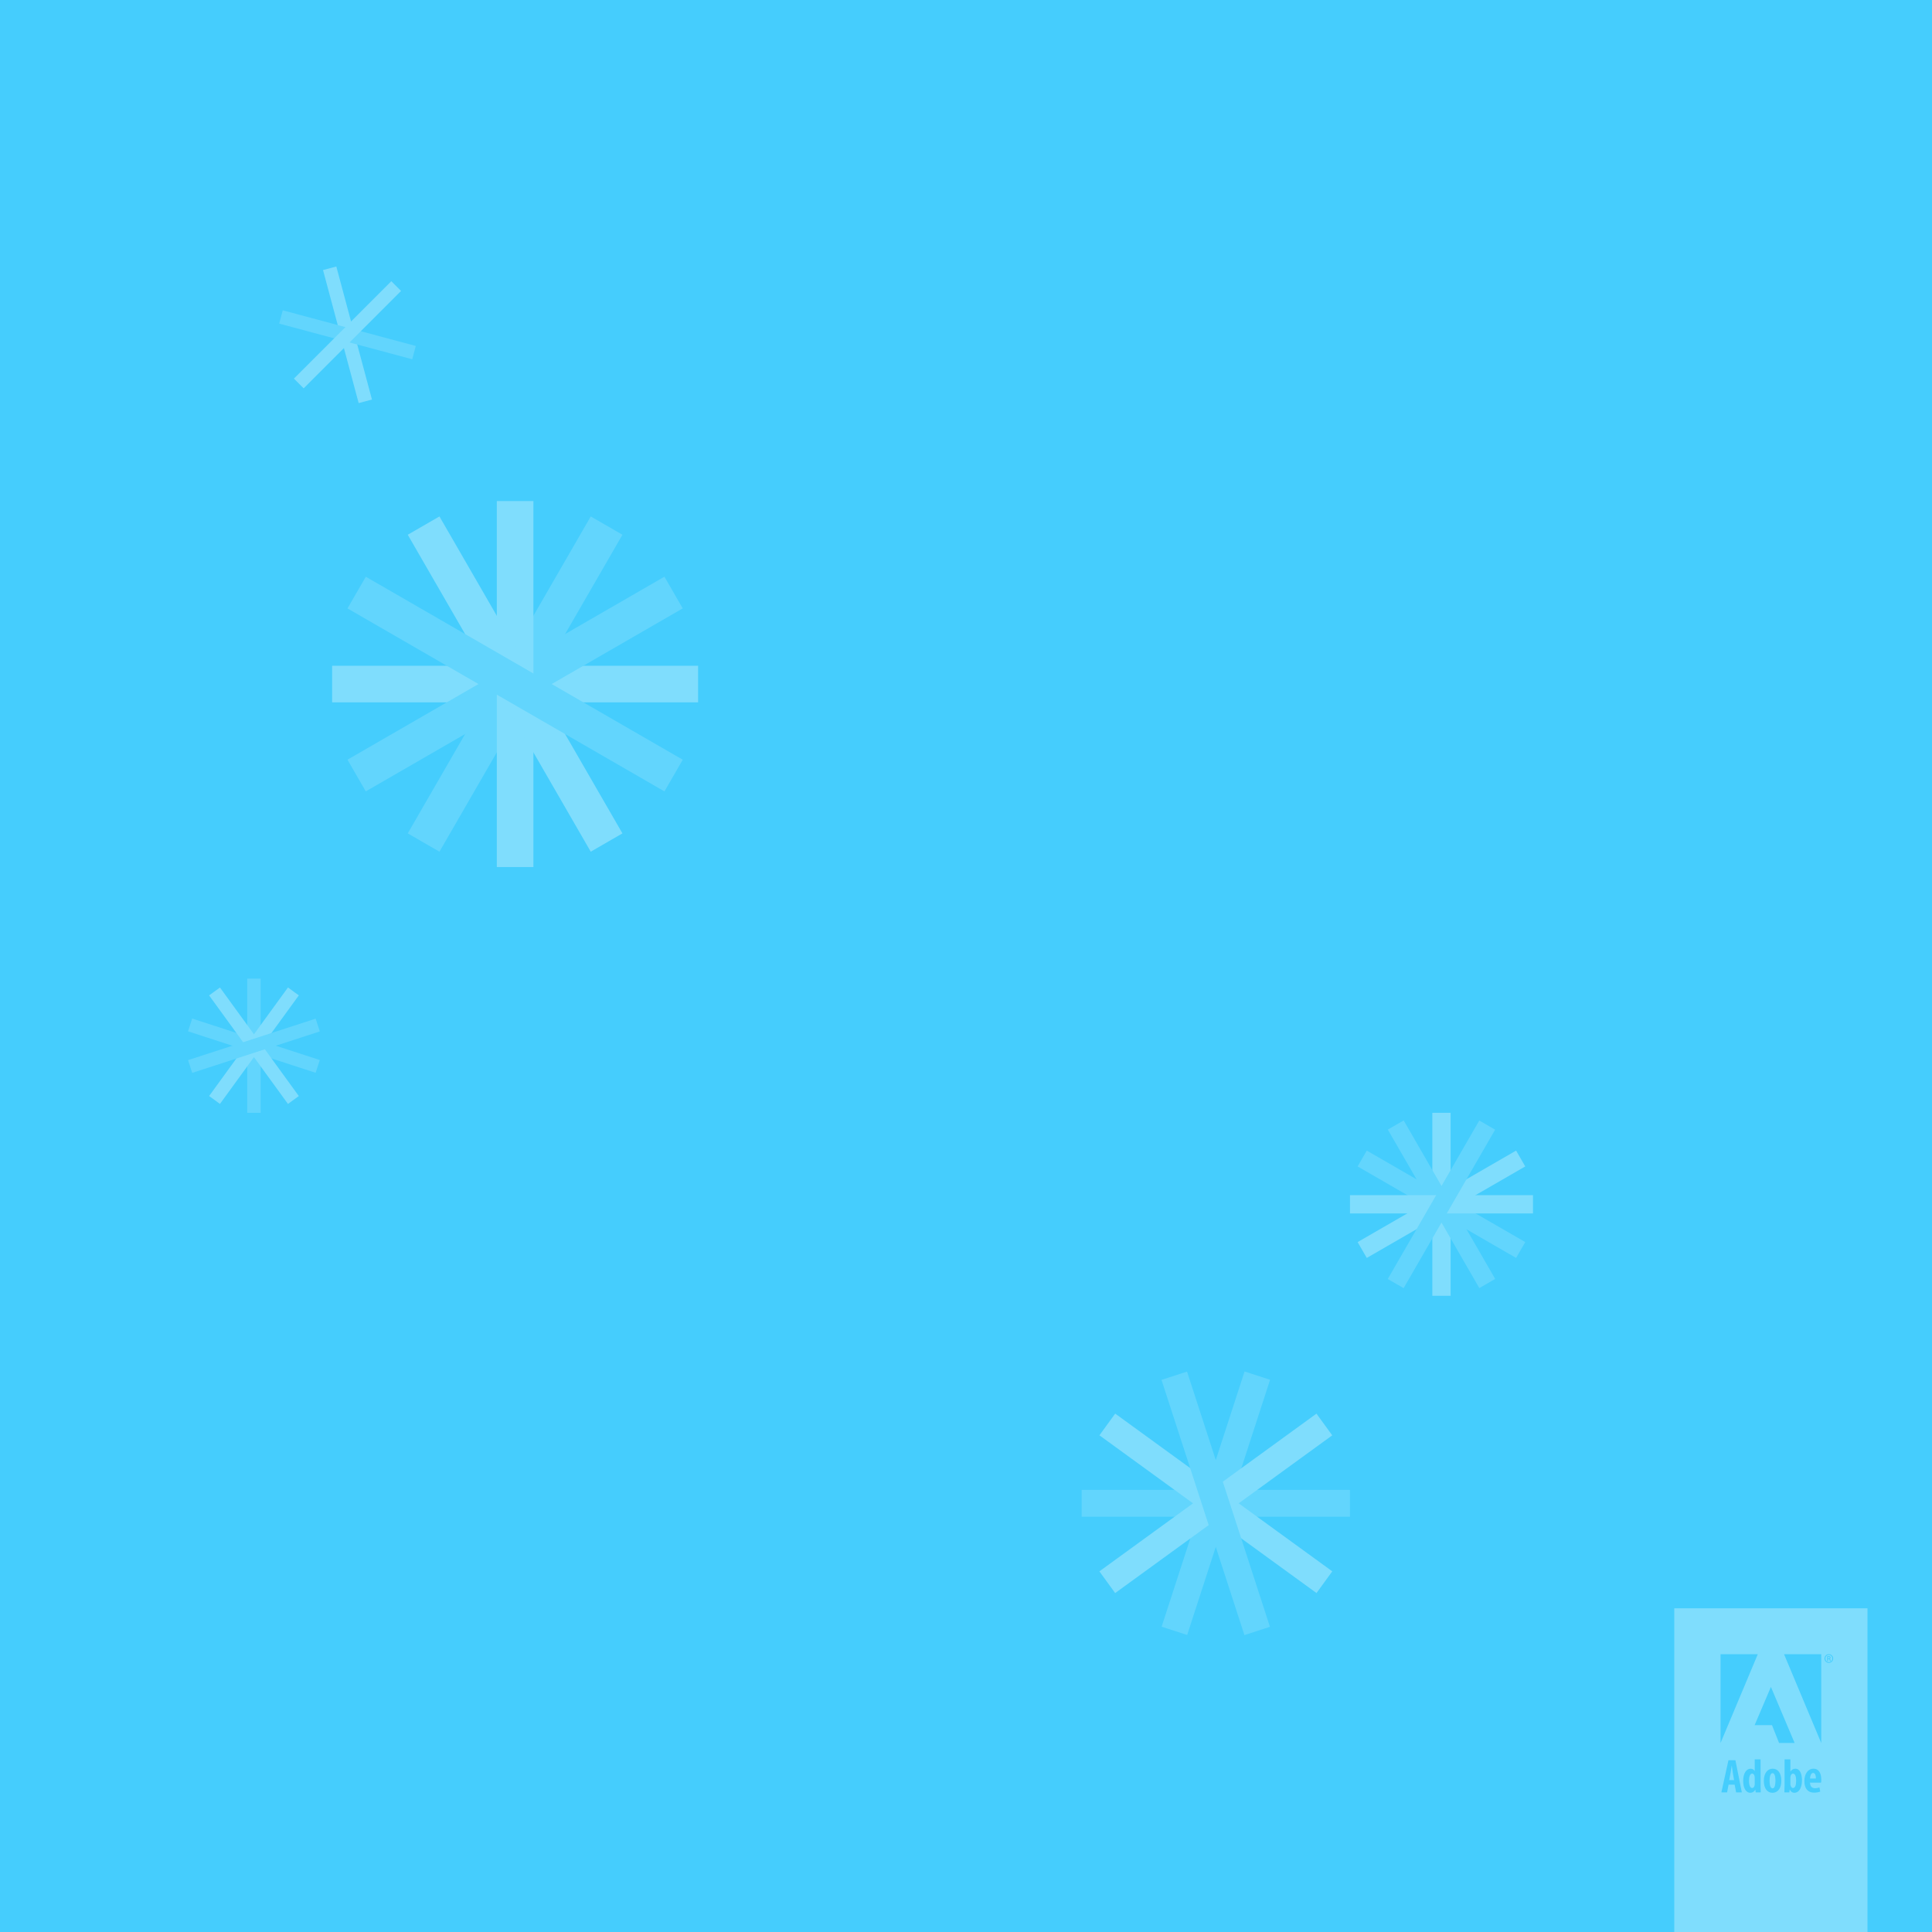
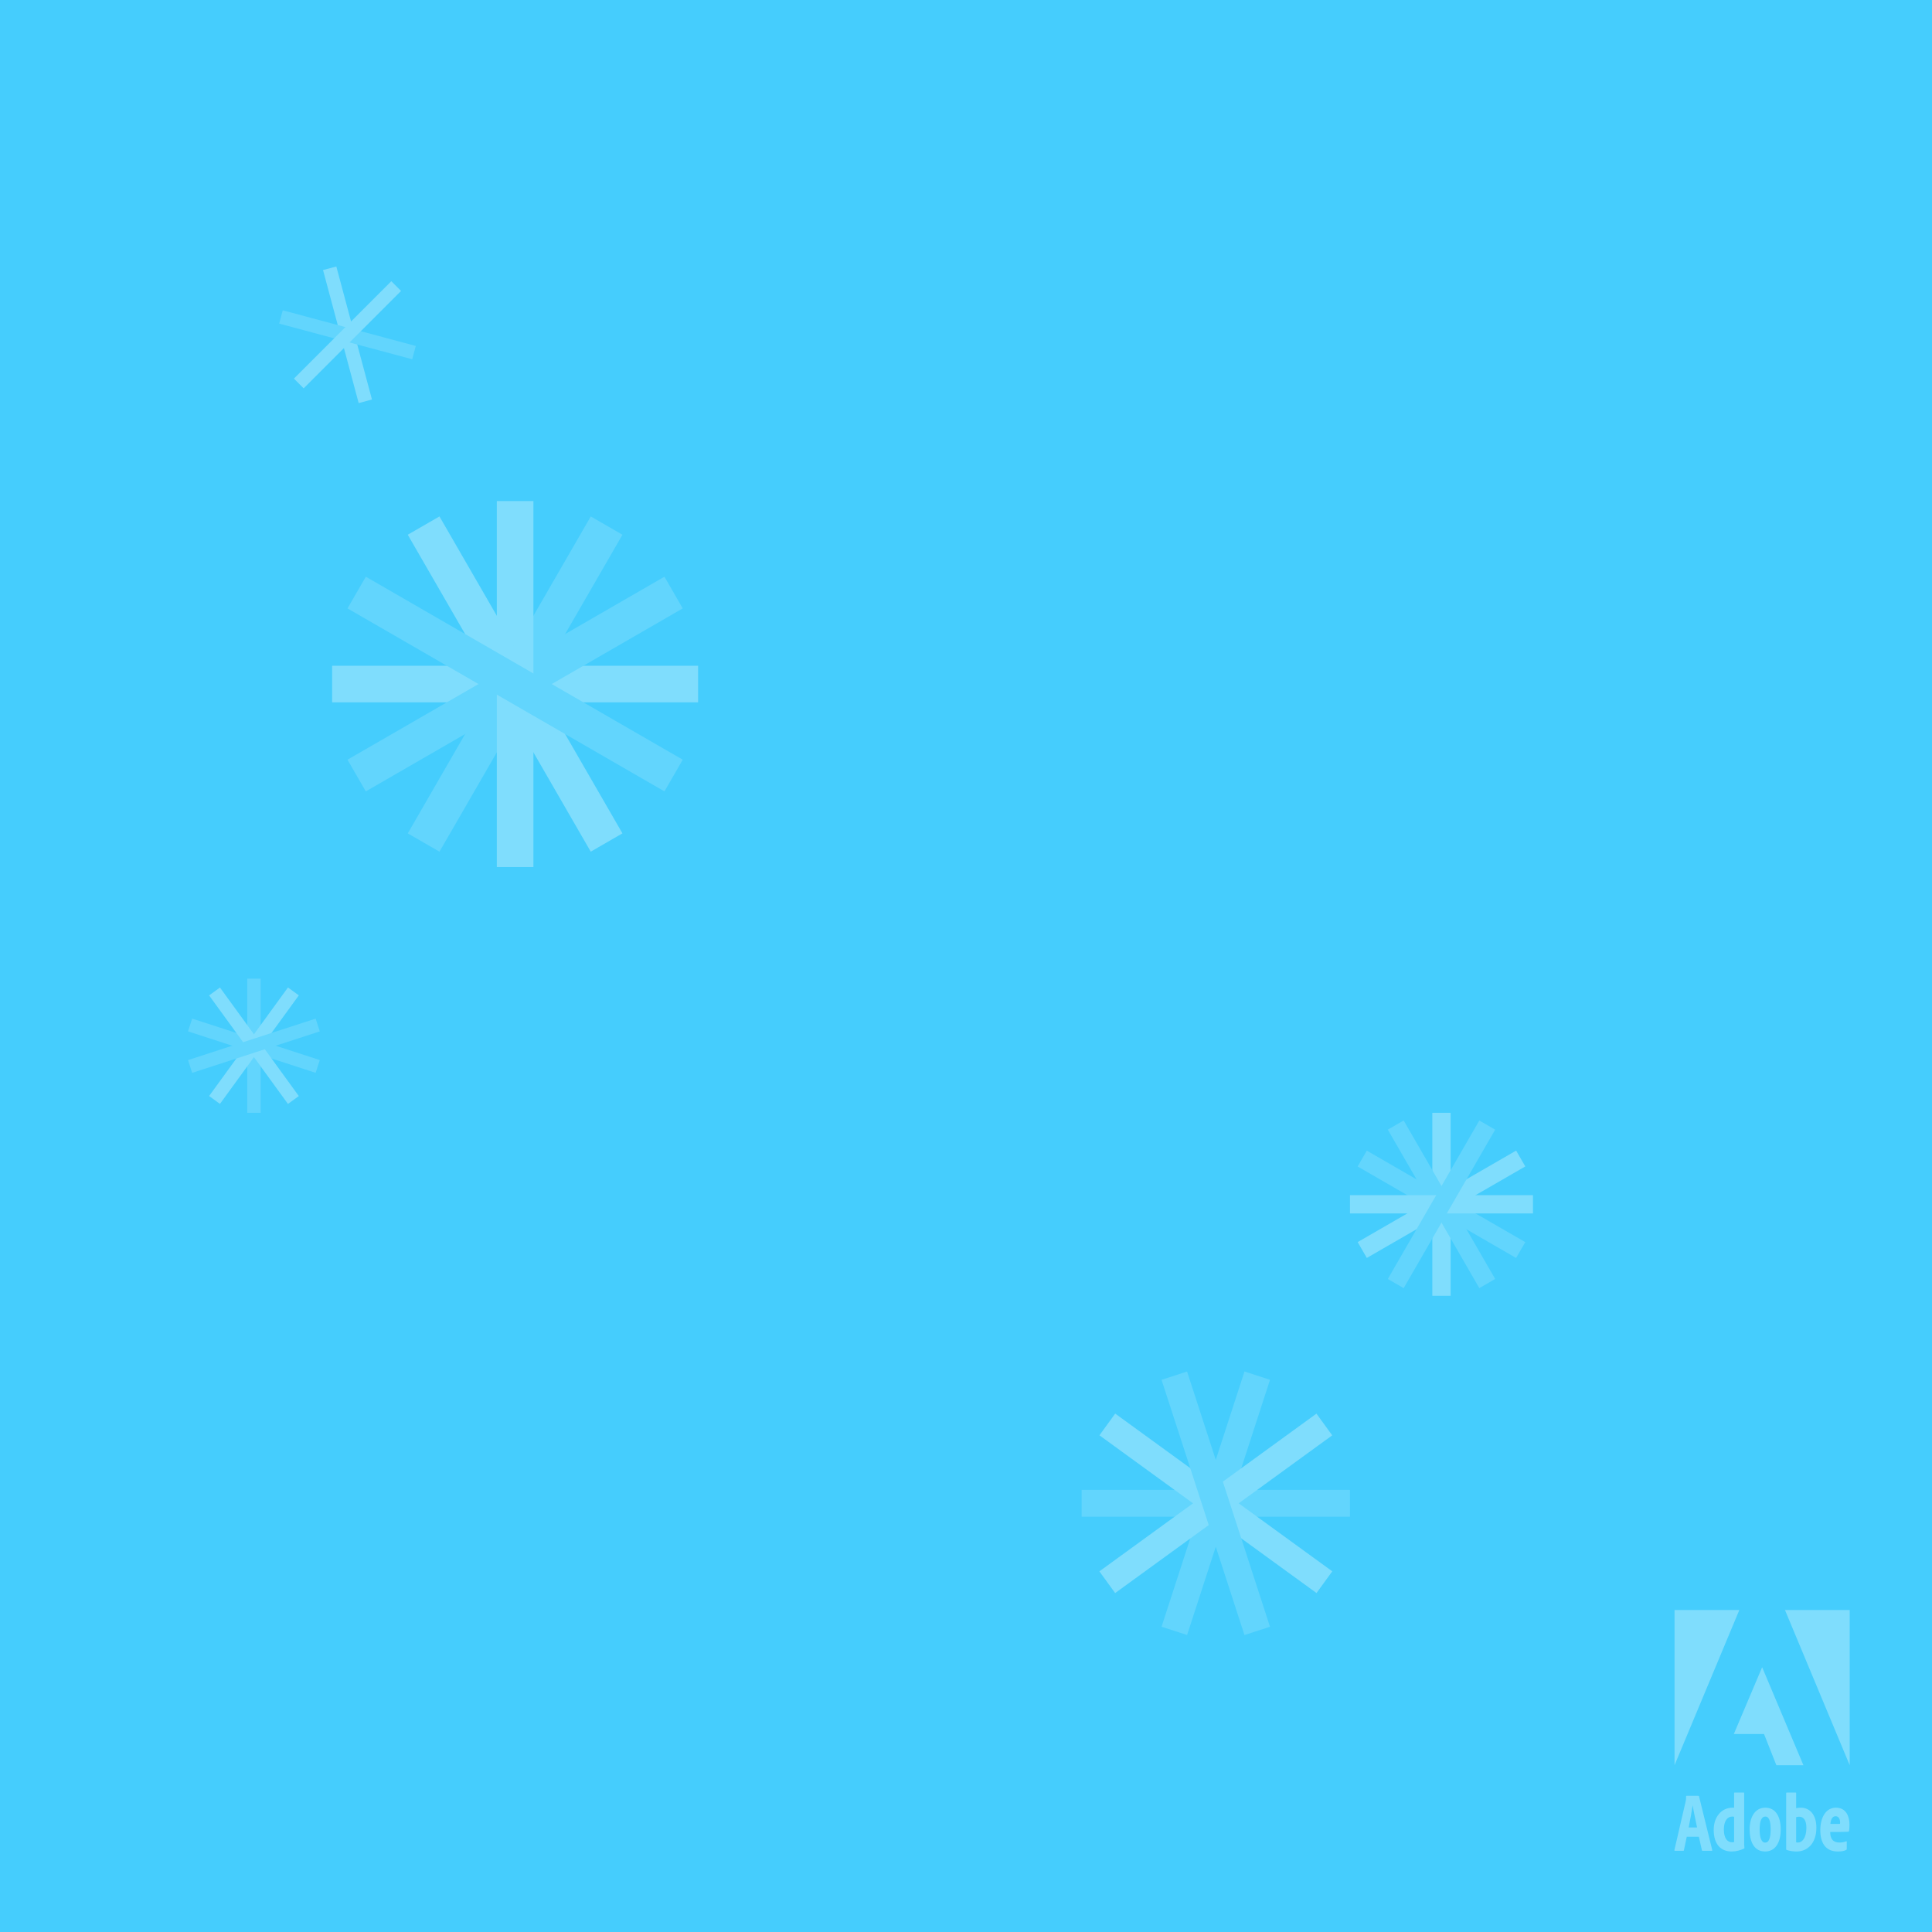
<svg xmlns="http://www.w3.org/2000/svg" version="1.1" id="vs_bg" x="0px" y="0px" width="1080px" height="1080px" viewBox="0 0 1080 1080" enable-background="new 0 0 1080 1080" xml:space="preserve">
  <rect fill="#45CDFD" width="1080" height="1080" />
  <g>
-     <path fill="#7FDDFD" d="M990.877,991.201c-1.374,0-1.666,2.389-1.666,4.219c0,2.221,0.367,4.268,1.693,4.268h0.027   c1.238,0,1.555-2.329,1.555-4.268C992.486,993.59,992.17,991.201,990.877,991.201z" />
-     <path fill="#7FDDFD" d="M1002.268,991.457c-0.617,0-1.139,0.673-1.316,1.392l-0.117,0.824v3.638c0,0.32,0.057,0.625,0.123,0.826   c0.328,1.098,0.886,1.363,1.326,1.363c1.254,0,1.771-1.586,1.771-4.132C1004.055,993.059,1003.507,991.457,1002.268,991.457z" />
-     <path fill="#7FDDFD" d="M979.49,991.457c-1.293,0-1.778,1.883-1.778,4.074c0,2.527,0.69,3.969,1.732,3.969   c0.488,0,1.046-0.25,1.351-1.306c0.066-0.206,0.107-0.497,0.107-0.827v-3.441l-0.048-0.778   C980.731,992.266,980.248,991.457,979.49,991.457z" />
-     <path fill="#7FDDFD" d="M968.093,987.111h-0.065c-0.199,1.219-0.467,3.025-0.666,4.103l-0.712,3.883h2.706l-0.66-3.892   C968.503,990.076,968.268,988.324,968.093,987.111z" />
-     <path fill="#7FDDFD" d="M935.928,899.039V1080h108V899.039H935.928z M1018.092,924.713v49.635l-20.802-49.635H1018.092z    M1003.211,974.346h-8.688l-3.971-9.982h-9.707l9.106-21.361L1003.211,974.346z M961.795,924.713h20.826l-20.826,49.635V924.713z    M970.504,1001.959l-0.838-4.318h-3.371l-0.856,4.318h-3.177l3.954-17.981h3.884l3.592,17.981H970.504z M981.455,1001.963   l-0.188-1.502h-0.066c-0.47,0.925-1.498,1.718-2.718,1.718c-2.694,0-4.029-2.961-4.029-6.702c0-4.549,1.998-6.761,4.155-6.761   c1.127,0,1.871,0.552,2.24,1.347h0.053v-6.565h3.262v14.733c0,1.176,0.057,2.607,0.104,3.732H981.455z M990.896,1002.179h-0.026   c-2.987,0-4.873-2.408-4.873-6.702c0-4.686,2.416-6.764,4.944-6.764c2.969,0,4.821,2.515,4.821,6.694   C995.762,1000.771,992.857,1002.179,990.896,1002.179z M1003.091,1002.179c-1.146,0-1.898-0.507-2.583-1.778h-0.066l-0.181,1.56   h-2.787c0.045-1.085,0.108-2.554,0.108-3.729v-14.733h3.252v6.787h0.051c0.642-0.997,1.494-1.571,2.738-1.571   c2.451,0,3.687,2.779,3.687,6.402C1007.31,999.713,1005.465,1002.179,1003.091,1002.179z M1017.995,996.514l-6.178-0.021   c0.036,2.359,1.28,3.128,2.823,3.128c0.986,0,1.826-0.213,2.447-0.454l0.443,2.33c-0.868,0.373-2.2,0.604-3.48,0.604   c-3.493,0-5.395-2.369-5.395-6.432c0-4.363,2.206-6.971,5.1-6.971c2.789,0,4.342,2.306,4.342,6.09   C1018.098,995.646,1018.059,996.127,1017.995,996.514z M1022.334,929.556c-1.341,0-2.429-1.076-2.429-2.434   c0-1.339,1.088-2.41,2.429-2.41h0.012c1.332,0,2.396,1.071,2.396,2.41C1024.742,928.479,1023.678,929.556,1022.334,929.556z" />
-     <path fill="#7FDDFD" d="M1022.207,926.134l-0.313,0.009v0.876h0.295c0.347,0,0.639-0.118,0.639-0.431   C1022.828,926.35,1022.66,926.134,1022.207,926.134z" />
-     <path fill="#7FDDFD" d="M1013.55,991.077c-1.187,0-1.685,1.733-1.72,3.125h3.271   C1015.111,992.367,1014.587,991.077,1013.55,991.077z" />
-     <path fill="#7FDDFD" d="M1022.346,925.123h-0.012c-1.066,0-1.926,0.896-1.926,2.007c0,1.118,0.859,2.012,1.938,2.012   c1.064,0.011,1.914-0.894,1.914-2.012C1024.26,926.02,1023.41,925.123,1022.346,925.123z M1022.916,928.529   c-0.066-0.08-0.117-0.326-0.175-0.688c-0.058-0.316-0.235-0.453-0.563-0.453h-0.283v1.141h-0.488v-2.684   c0.229-0.039,0.452-0.079,0.811-0.079c0.431,0,0.699,0.085,0.873,0.224l0.236,0.549c0,0.348-0.229,0.574-0.521,0.648v0.023   c0.234,0.043,0.385,0.255,0.437,0.654c0.069,0.42,0.126,0.584,0.169,0.664H1022.916z" />
+     <path fill="#7FDDFD" d="M997.802,900H1034v86.771L997.802,900z" />
+     <path fill="#7FDDFD" d="M972.299,900h-36.226v86.771L972.299,900z" />
+     <path fill="#7FDDFD" d="M985.05,931.979l23.069,54.787H993l-6.899-17.448h-16.879L985.05,931.979z" />
+     <path fill="#7FDDFD" d="M948.668,1021.562c-0.676-3.528-1.934-8.85-2.417-12.282h-0.047c-0.483,3.337-1.402,8.027-2.222,12.282   H948.668z M942.919,1026.736l-1.595,7.544c-0.048,0.291-0.144,0.338-0.386,0.338h-4.589c-0.289,0-0.383-0.097-0.339-0.484   l6.327-27.321c0.195-0.82,0.195-1.255,0.195-2.659c0-0.192,0.096-0.289,0.289-0.289h6.568c0.242,0,0.339,0.097,0.388,0.339   l7.389,30.029c0.049,0.289-0.047,0.386-0.289,0.386h-5.12c-0.241,0-0.388-0.146-0.388-0.338l-1.69-7.544H942.919z" />
+     <path fill="#7FDDFD" d="M969.375,1015.609c-0.236-0.097-0.477-0.144-1.048-0.144c-2.672,0-4.677,2.436-4.677,7.212   c0,5.063,2.005,7.164,4.629,7.164c0.334,0,0.813-0.047,1.096-0.143V1015.609L969.375,1015.609z M957.974,1022.869   c0-6.976,4.103-12.37,10.64-12.37h0.762v-8.217c0-0.143,0.097-0.239,0.287-0.239h5.104c0.19,0,0.24,0.097,0.24,0.239v27.513   c0,0.716-0.05,1.671,0.142,3.199c0,0.144,0,0.24-0.191,0.334c-1.955,1.004-4.483,1.672-6.917,1.672   C962.029,1035,957.974,1031.085,957.974,1022.869z" />
+     <path fill="#7FDDFD" d="M983.642,1022.678c0,4.443,0.954,7.354,3.102,7.354c2.05,0,3.052-2.483,3.052-7.307   c0-4.488-0.763-7.26-3.005-7.26C984.833,1015.466,983.642,1017.709,983.642,1022.678z M995.427,1022.678   c0,7.546-3.152,12.322-8.684,12.322c-6.203,0-8.685-5.444-8.685-12.371c0-7.069,3.148-12.13,8.778-12.13   C992.229,1010.499,995.427,1014.988,995.427,1022.678z" />
+     <path fill="#7FDDFD" d="M1005.776,1015.56c-0.38,0-1.19,0.05-1.716,0.24v14.089c0.381,0.097,0.715,0.097,1.001,0.097   c2.147,0,4.676-2.196,4.725-8.119C1009.833,1017.23,1007.972,1015.56,1005.776,1015.56L1005.776,1015.56z M1003.821,1002.043   c0.19,0,0.239,0.097,0.239,0.287v8.453c0.668-0.144,1.479-0.284,2.574-0.284c4.965,0,8.731,3.82,8.731,11.224   c0,8.645-4.913,13.277-11.068,13.277c-1.766,0-3.579-0.238-5.534-0.859c-0.142-0.047-0.285-0.19-0.285-0.382v-31.429   c0-0.19,0.095-0.287,0.285-0.287H1003.821L1003.821,1002.043z" />
+     <path fill="#7FDDFD" d="M1027.15,1019.573c0.906,0,1.289,0,1.432-0.049c0.047-0.238,0.047-0.335,0.047-0.525   c0-1.815-0.572-3.727-2.529-3.727c-1.906,0-2.67,1.958-2.908,4.301H1027.15L1027.15,1019.573z M1023.095,1024.063   c0,3.678,1.385,5.923,5.249,5.923c1.288,0,2.337-0.19,3.625-0.668c0.24-0.098,0.381-0.098,0.381,0.238v3.965   c0,0.333-0.094,0.525-0.333,0.62c-1.336,0.716-3.149,0.859-4.723,0.859c-7.014,0-9.733-5.158-9.733-11.893   c0-7.164,3.15-12.608,8.731-12.608c5.867,0,7.586,5.204,7.586,9.455c0,1.528-0.144,3.01-0.24,3.584   c-0.046,0.237-0.189,0.334-0.428,0.381c-0.478,0.047-1.956,0.144-4.533,0.144H1023.095L1023.095,1024.063z" />
  </g>
  <g>
-     <rect x="604.645" y="832.863" fill="#62D5FD" width="150" height="15" />
-     <rect x="604.645" y="832.863" transform="matrix(0.309 -0.9511 0.9511 0.309 -329.61 1227.057)" fill="#62D5FD" width="150" height="15" />
-     <rect x="604.644" y="832.863" transform="matrix(-0.809 -0.5878 0.5878 -0.809 735.5339 1919.717)" fill="#7FDDFD" width="150" height="15.001" />
-     <rect x="604.646" y="832.863" transform="matrix(-0.809 0.5878 -0.5878 -0.809 1723.445 1120.742)" fill="#7FDDFD" width="149.999" height="15.001" />
-     <rect x="604.645" y="832.863" transform="matrix(0.309 0.9511 -0.9511 0.309 1268.857 -65.7032)" fill="#62D5FD" width="150.001" height="15" />
+     <rect x="604.646" y="832.863" fill="#62D5FD" width="150" height="15" />
+     <rect x="604.667" y="832.819" transform="matrix(-0.309 0.9511 -0.9511 -0.309 1688.877 453.5552)" fill="#62D5FD" width="150.005" height="15.001" />
+     <rect x="604.668" y="832.868" transform="matrix(0.809 0.5878 -0.5878 0.809 623.7861 -239.0037)" fill="#7FDDFD" width="149.999" height="15.001" />
+     <rect x="604.647" y="832.883" transform="matrix(0.809 -0.5878 0.5878 0.809 -364.1705 560.0089)" fill="#7FDDFD" width="149.999" height="15.001" />
+     <rect x="604.595" y="832.88" transform="matrix(-0.309 -0.9511 0.9511 -0.309 90.332 1746.392)" fill="#62D5FD" width="150.007" height="15.001" />
  </g>
  <g>
    <rect x="138.207" y="547.061" fill="#62D5FD" width="7.5" height="75" />
-     <rect x="104.457" y="580.811" transform="matrix(-0.9511 -0.309 0.309 -0.9511 96.3229 1184.378)" fill="#62D5FD" width="75" height="7.5" />
-     <rect x="104.457" y="580.811" transform="matrix(-0.5878 0.809 -0.809 -0.5878 698.3182 813.3109)" fill="#7FDDFD" width="75" height="7.501" />
-     <rect x="104.457" y="580.81" transform="matrix(0.5878 0.809 -0.809 0.5878 531.4343 126.1171)" fill="#7FDDFD" width="75" height="7.501" />
-     <rect x="104.457" y="580.81" transform="matrix(0.9511 -0.309 0.309 0.9511 -173.6947 72.4795)" fill="#62D5FD" width="75" height="7.501" />
+     <rect x="104.436" y="580.788" transform="matrix(0.9511 0.309 -0.309 0.9511 187.5597 -15.2531)" fill="#62D5FD" width="75.003" height="7.5" />
+     <rect x="104.466" y="580.799" transform="matrix(0.5878 -0.809 0.809 0.5878 -414.3831 355.7967)" fill="#7FDDFD" width="75" height="7.501" />
+     <rect x="104.468" y="580.815" transform="matrix(-0.5878 -0.809 0.809 -0.5878 -247.4992 1043.027)" fill="#7FDDFD" width="74.999" height="7.501" />
+     <rect x="104.448" y="580.839" transform="matrix(-0.9511 0.309 -0.309 -0.9511 457.5838 1096.714)" fill="#62D5FD" width="75.003" height="7.502" />
  </g>
  <g>
-     <rect x="155.752" y="183.291" transform="matrix(-0.2588 -0.9659 0.9659 -0.2588 63.7607 423.207)" fill="#7FDDFD" width="76.994" height="7.7" />
-     <rect x="155.752" y="183.291" transform="matrix(-0.9659 -0.2588 0.2588 -0.9659 333.4426 418.181)" fill="#62D5FD" width="76.994" height="7.699" />
-     <rect x="155.752" y="183.291" transform="matrix(0.7071 -0.7071 0.7071 0.7071 -75.4345 192.168)" fill="#7FDDFD" width="76.993" height="7.7" />
+     <rect x="155.753" y="183.3" transform="matrix(0.2588 0.9659 -0.9659 0.2588 324.7499 -48.9157)" fill="#7FDDFD" width="76.992" height="7.7" />
+     <rect x="155.754" y="183.301" transform="matrix(0.9659 0.2588 -0.2588 0.9659 55.0534 -43.8963)" fill="#62D5FD" width="76.992" height="7.699" />
+     <rect x="155.75" y="183.292" transform="matrix(-0.7071 0.7071 -0.7071 -0.7071 463.9283 182.12)" fill="#7FDDFD" width="76.992" height="7.7" />
  </g>
  <g>
    <rect x="185.658" y="372.16" fill="#7FDDFD" width="204.589" height="20.459" />
-     <rect x="185.658" y="372.16" transform="matrix(0.866 -0.5 0.5 0.866 -152.6166 195.2073)" fill="#62D5FD" width="204.588" height="20.459" />
-     <rect x="185.659" y="372.16" transform="matrix(0.5 -0.866 0.866 0.5 -187.1827 440.5707)" fill="#62D5FD" width="204.589" height="20.459" />
-     <rect x="277.723" y="280.095" fill="#7FDDFD" width="20.46" height="204.589" />
-     <rect x="185.658" y="372.16" transform="matrix(-0.5 -0.866 0.866 -0.5 100.7689 822.9584)" fill="#7FDDFD" width="204.589" height="20.46" />
-     <rect x="185.659" y="372.16" transform="matrix(-0.866 -0.5 0.5 -0.866 346.1324 857.5259)" fill="#62D5FD" width="204.588" height="20.46" />
+     <rect x="185.653" y="372.151" transform="matrix(-0.866 0.5 -0.5 -0.866 728.5046 569.5547)" fill="#62D5FD" width="204.584" height="20.459" />
+     <rect x="185.651" y="372.169" transform="matrix(-0.5 0.866 -0.866 -0.5 763.082 324.2362)" fill="#62D5FD" width="204.585" height="20.459" />
+     <rect x="277.723" y="280.095" fill="#7FDDFD" width="20.46" height="204.588" />
+     <rect x="185.65" y="372.167" transform="matrix(0.5 0.866 -0.866 0.5 475.1306 -58.1696)" fill="#7FDDFD" width="204.584" height="20.46" />
+     <rect x="185.668" y="372.17" transform="matrix(0.866 0.5 -0.5 0.866 229.787 -92.7491)" fill="#62D5FD" width="204.584" height="20.459" />
  </g>
  <g>
    <rect x="800.678" y="622.061" fill="#7FDDFD" width="10.229" height="102.295" />
-     <rect x="754.645" y="668.094" transform="matrix(0.5 0.866 -0.866 0.5 985.9111 -361.2327)" fill="#62D5FD" width="102.295" height="10.23" />
-     <rect x="754.645" y="668.093" transform="matrix(0.866 0.5 -0.5 0.866 444.5606 -312.7034)" fill="#62D5FD" width="102.295" height="10.23" />
-     <rect x="754.645" y="668.094" fill="#7FDDFD" width="102.295" height="10.229" />
-     <rect x="754.645" y="668.093" transform="matrix(0.866 -0.5 0.5 0.866 -228.6487 493.0896)" fill="#7FDDFD" width="102.295" height="10.23" />
-     <rect x="754.645" y="668.093" transform="matrix(0.5 -0.866 0.866 0.5 -180.1165 1034.448)" fill="#62D5FD" width="102.294" height="10.23" />
+     <rect x="754.662" y="668.073" transform="matrix(-0.5 -0.866 0.866 -0.5 625.7249 1707.634)" fill="#62D5FD" width="102.293" height="10.23" />
+     <rect x="754.627" y="668.076" transform="matrix(-0.866 -0.5 0.5 -0.866 1166.982 1659.083)" fill="#62D5FD" width="102.292" height="10.23" />
+     <rect x="754.646" y="668.094" fill="#7FDDFD" width="102.295" height="10.229" />
+     <rect x="754.626" y="668.077" transform="matrix(-0.866 0.5 -0.5 -0.866 1840.189 853.2907)" fill="#7FDDFD" width="102.292" height="10.229" />
+     <rect x="754.631" y="668.121" transform="matrix(-0.5 0.866 -0.866 -0.5 1791.711 312.045)" fill="#62D5FD" width="102.292" height="10.229" />
  </g>
</svg>
